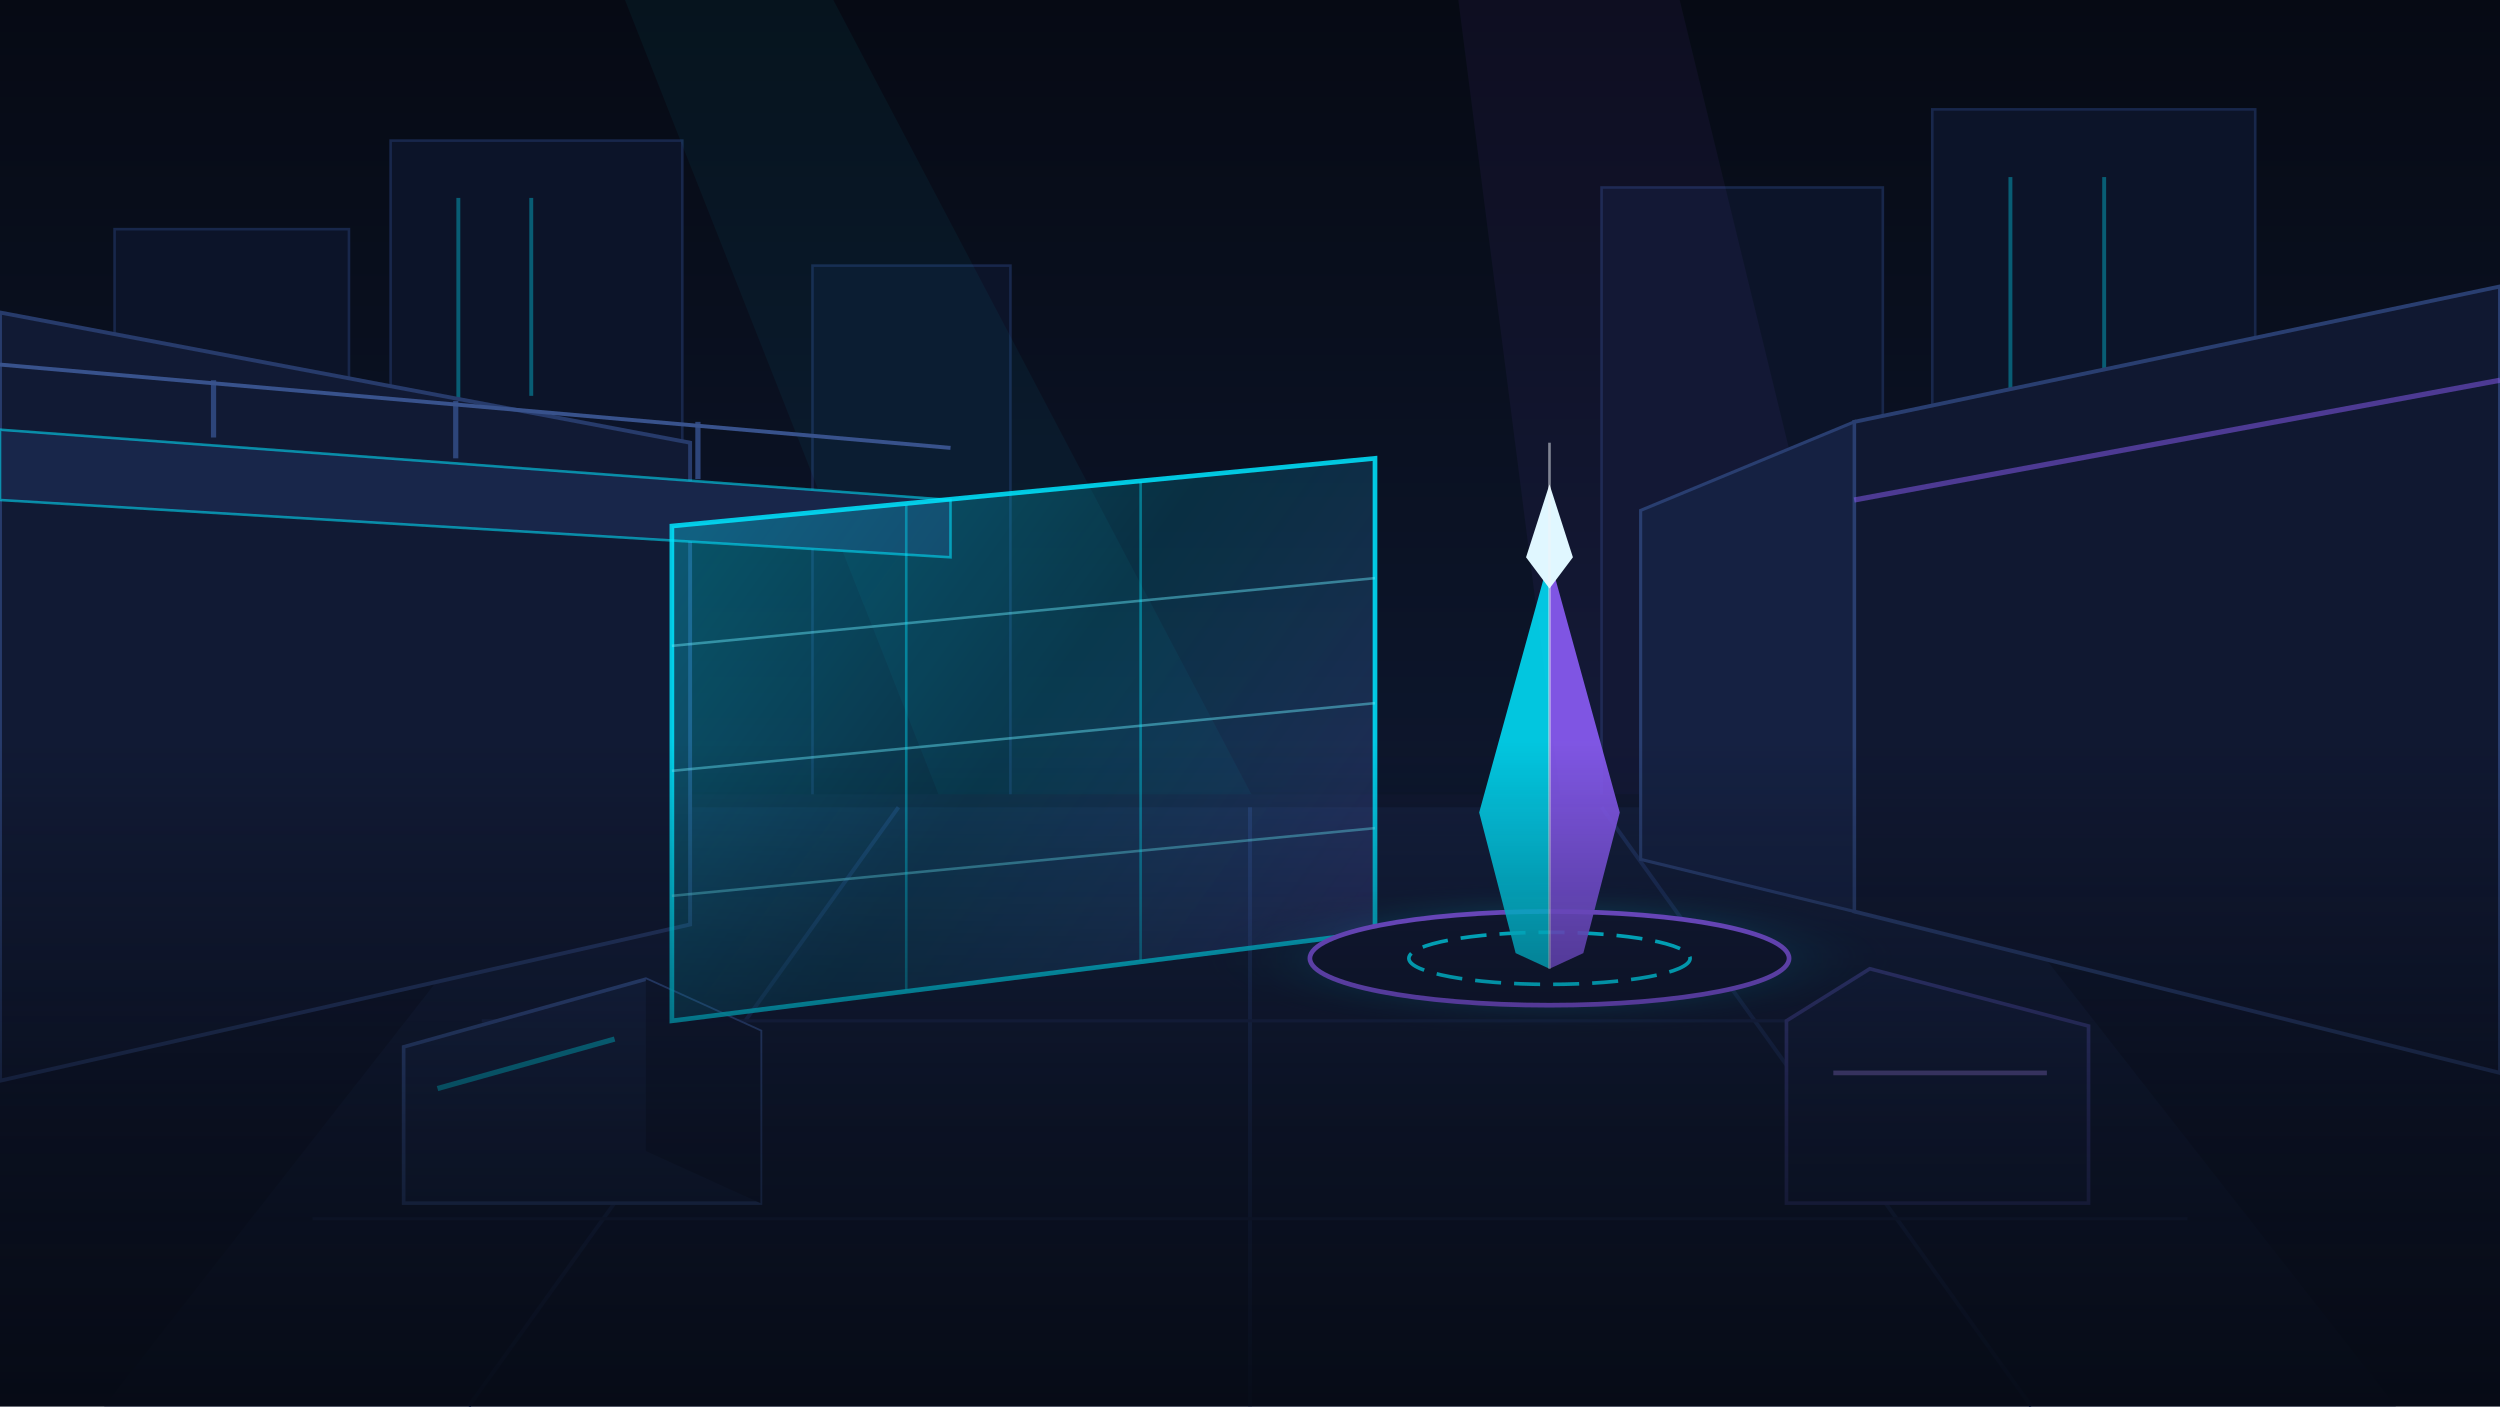
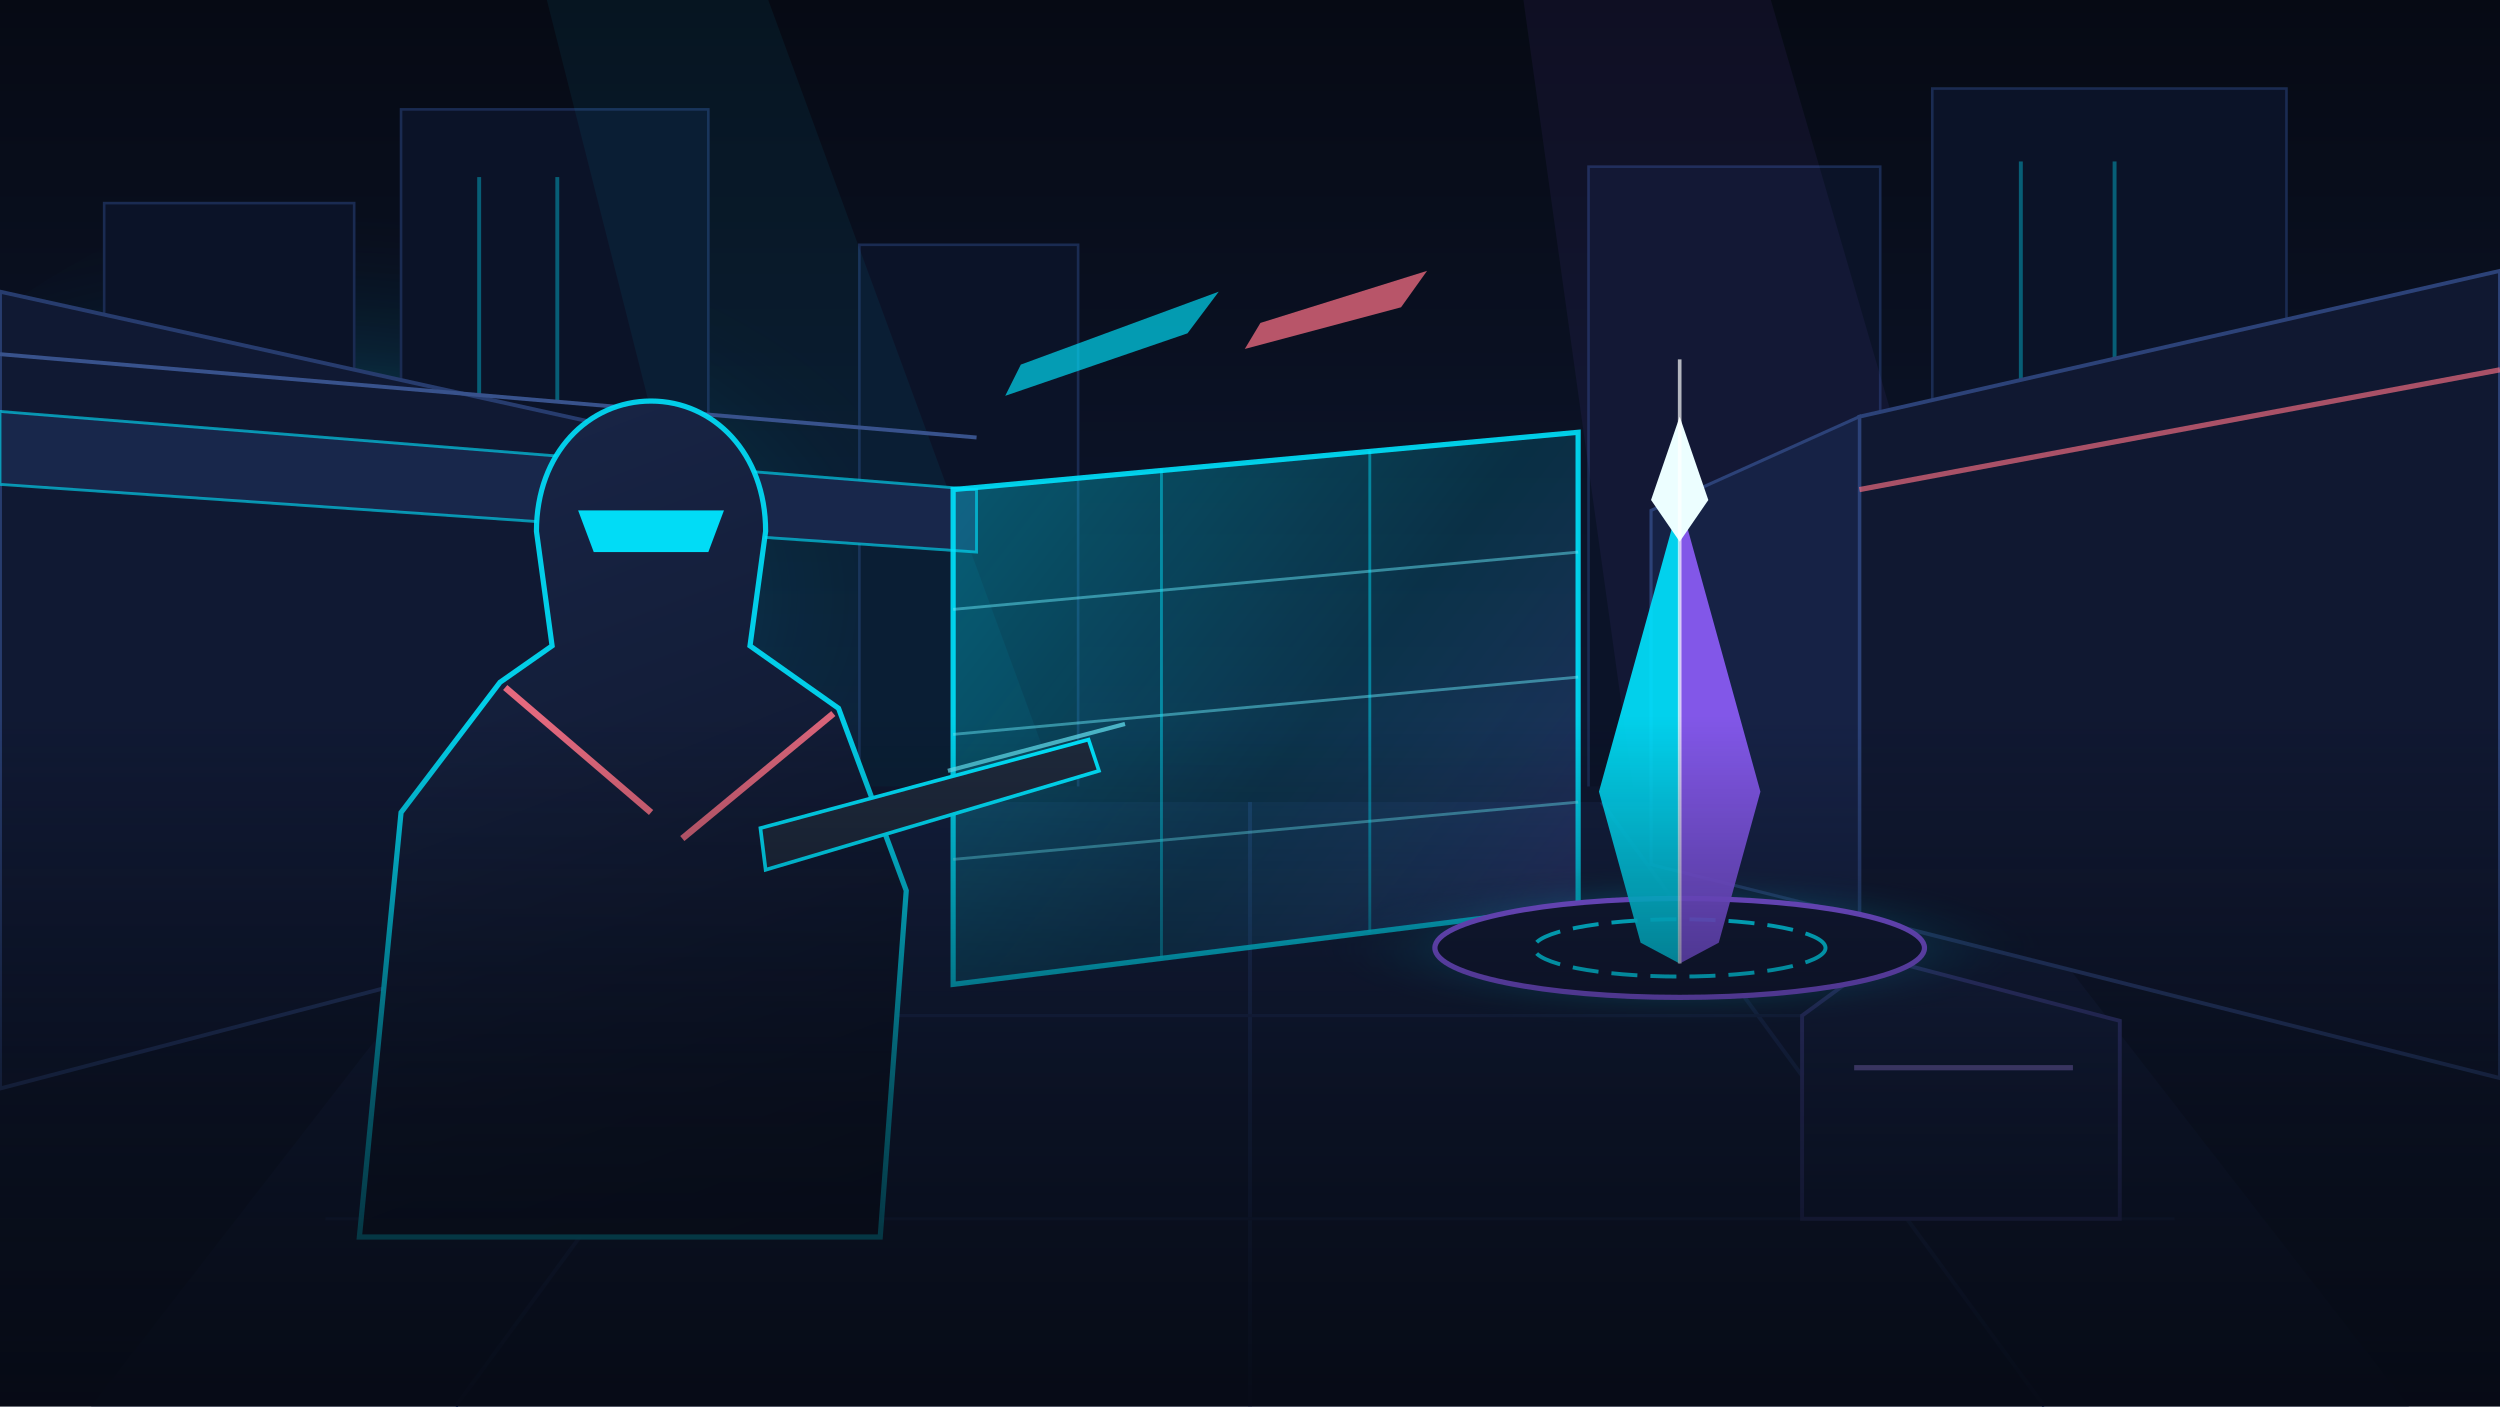
<svg xmlns="http://www.w3.org/2000/svg" viewBox="0 0 960 540" width="960" height="540" fill="none">
  <defs>
    <linearGradient id="val-sky" x1="480" y1="0" x2="480" y2="540" gradientUnits="userSpaceOnUse">
      <stop offset="0%" stop-color="#060A14" />
-       <stop offset="55%" stop-color="#0D162C" />
+       <stop offset="52%" stop-color="#0E1730" />
      <stop offset="100%" stop-color="#080D1B" />
    </linearGradient>
-     <linearGradient id="val-holo" x1="250" y1="170" x2="540" y2="380" gradientUnits="userSpaceOnUse">
-       <stop offset="0%" stop-color="#00E5FF" stop-opacity="0.34" />
-       <stop offset="50%" stop-color="#00E5FF" stop-opacity="0.14" />
-       <stop offset="100%" stop-color="#8B5CF6" stop-opacity="0.22" />
-     </linearGradient>
-     <radialGradient id="val-spike-glow" cx="50%" cy="50%" r="50%">
-       <stop offset="0%" stop-color="#8B5CF6" stop-opacity="0.45" />
-       <stop offset="55%" stop-color="#00E5FF" stop-opacity="0.16" />
+     <radialGradient id="val-coral-flare" cx="28%" cy="46%" r="38%">
+       <stop offset="0%" stop-color="#FB7185" stop-opacity="0.28" />
+       <stop offset="48%" stop-color="#00E5FF" stop-opacity="0.16" />
      <stop offset="100%" stop-color="#080D1B" stop-opacity="0" />
    </radialGradient>
-     <linearGradient id="val-scrim" x1="480" y1="285" x2="480" y2="540" gradientUnits="userSpaceOnUse">
+     <radialGradient id="val-spike-glow" cx="50%" cy="50%" r="50%">
+       <stop offset="0%" stop-color="#8B5CF6" stop-opacity="0.5" />
+       <stop offset="52%" stop-color="#00E5FF" stop-opacity="0.22" />
+       <stop offset="100%" stop-color="#080D1B" stop-opacity="0" />
+     </radialGradient>
+     <linearGradient id="val-holo" x1="360" y1="168" x2="620" y2="370" gradientUnits="userSpaceOnUse">
+       <stop offset="0%" stop-color="#00E5FF" stop-opacity="0.34" />
+       <stop offset="55%" stop-color="#00E5FF" stop-opacity="0.14" />
+       <stop offset="100%" stop-color="#8B5CF6" stop-opacity="0.24" />
+     </linearGradient>
+     <linearGradient id="val-agent-sil" x1="175" y1="120" x2="310" y2="470" gradientUnits="userSpaceOnUse">
+       <stop offset="0%" stop-color="#1A274A" />
+       <stop offset="100%" stop-color="#0B1224" />
+     </linearGradient>
+     <linearGradient id="val-scrim" x1="480" y1="275" x2="480" y2="540" gradientUnits="userSpaceOnUse">
      <stop offset="0%" stop-color="#060A14" stop-opacity="0" />
-       <stop offset="58%" stop-color="#060A14" stop-opacity="0.62" />
-       <stop offset="100%" stop-color="#060A14" stop-opacity="0.93" />
+       <stop offset="55%" stop-color="#060A14" stop-opacity="0.62" />
+       <stop offset="100%" stop-color="#060A14" stop-opacity="0.95" />
    </linearGradient>
  </defs>
  <rect width="960" height="540" fill="url(#val-sky)" />
-   <g fill="#0C1429" stroke="#18274B" stroke-width="1">
-     <rect x="44" y="88" width="90" height="220" />
-     <rect x="150" y="54" width="112" height="254" />
-     <rect x="312" y="102" width="76" height="206" />
-     <rect x="615" y="72" width="108" height="236" />
-     <rect x="742" y="42" width="124" height="266" />
+   <ellipse cx="265" cy="245" rx="340" ry="200" fill="url(#val-coral-flare)" />
+   <g fill="#0B1328" stroke="#1A2B52" stroke-width="1">
+     <rect x="40" y="78" width="96" height="232" />
+     <rect x="154" y="42" width="118" height="268" />
+     <rect x="330" y="94" width="84" height="216" />
+     <rect x="610" y="64" width="112" height="246" />
+     <rect x="742" y="34" width="136" height="276" />
  </g>
-   <g stroke="#00E5FF" stroke-opacity="0.35" stroke-width="1.5">
-     <line x1="176" y1="76" x2="176" y2="178" />
-     <line x1="204" y1="76" x2="204" y2="152" />
-     <line x1="772" y1="68" x2="772" y2="196" />
-     <line x1="808" y1="68" x2="808" y2="165" />
+   <g stroke="#00E5FF" stroke-opacity="0.36" stroke-width="1.5">
+     <line x1="184" y1="68" x2="184" y2="188" />
+     <line x1="214" y1="68" x2="214" y2="154" />
+     <line x1="776" y1="62" x2="776" y2="196" />
+     <line x1="812" y1="62" x2="812" y2="165" />
  </g>
-   <polygon points="240,0 320,0 520,380 390,380" fill="#00E5FF" fill-opacity="0.045" />
-   <polygon points="560,0 645,0 740,390 610,390" fill="#8B5CF6" fill-opacity="0.06" />
-   <polygon points="0,365 240,305 760,305 960,375 960,540 0,540" fill="#0F172F" />
-   <polygon points="220,310 740,310 920,540 40,540" fill="#131E3B" />
-   <path d="M180,540 L345,310 M780,540 L615,310 M480,310 L480,540" stroke="#1E305C" stroke-width="1.5" />
-   <path d="M120,468 L840,468 M185,392 L775,392" stroke="#1B2A52" stroke-width="1.2" />
-   <polygon points="0,120 265,170 265,355 0,415" fill="#111A34" stroke="#273B6B" stroke-width="1.5" />
-   <polygon points="0,165 365,192 365,214 0,192" fill="#18264A" stroke="#00E5FF" stroke-width="1" stroke-opacity="0.55" />
-   <line x1="82" y1="168" x2="82" y2="146" stroke="#2D457A" stroke-width="2" />
-   <line x1="175" y1="176" x2="175" y2="154" stroke="#2D457A" stroke-width="2" />
-   <line x1="268" y1="184" x2="268" y2="162" stroke="#2D457A" stroke-width="2" />
-   <line x1="0" y1="140" x2="365" y2="172" stroke="#38528C" stroke-width="1.5" />
-   <polygon points="960,110 712,162 712,350 960,412" fill="#101831" stroke="#293E70" stroke-width="1.5" />
-   <polygon points="712,162 630,196 630,330 712,350" fill="#152142" stroke="#293E70" stroke-width="1.2" />
-   <line x1="712" y1="192" x2="960" y2="146" stroke="#8B5CF6" stroke-width="2" stroke-opacity="0.5" />
+   <polygon points="210,0 295,0 440,395 310,395" fill="#00E5FF" fill-opacity="0.055" />
+   <polygon points="585,0 680,0 795,395 640,395" fill="#8B5CF6" fill-opacity="0.065" />
+   <polygon points="0,362 230,302 770,302 960,374 960,540 0,540" fill="#0E172E" />
+   <polygon points="215,308 745,308 925,540 35,540" fill="#131E3C" />
+   <path d="M175,540 L345,308 M785,540 L615,308 M480,308 L480,540" stroke="#1E305C" stroke-width="1.5" />
+   <path d="M125,468 L835,468 M192,390 L768,390" stroke="#1B2A52" stroke-width="1.2" />
+   <polygon points="0,112 245,166 245,354 0,418" fill="#101933" stroke="#273C6E" stroke-width="1.5" />
+   <polygon points="0,158 375,188 375,212 0,186" fill="#18274B" stroke="#00E5FF" stroke-width="1.1" stroke-opacity="0.6" />
+   <line x1="0" y1="136" x2="375" y2="168" stroke="#38528C" stroke-width="1.5" />
+   <polygon points="960,104 714,160 714,352 960,414" fill="#101831" stroke="#2C4278" stroke-width="1.5" />
+   <polygon points="714,160 634,196 634,332 714,352" fill="#162245" stroke="#2C4278" stroke-width="1.2" />
+   <line x1="714" y1="188" x2="960" y2="142" stroke="#FB7185" stroke-width="2" stroke-opacity="0.65" />
  <g>
-     <polygon points="155,402 248,376 292,396 292,462 155,462" fill="#182649" stroke="#35518F" stroke-width="1.4" />
-     <polygon points="248,376 292,396 292,462 248,442" fill="#121C38" />
-     <line x1="168" y1="418" x2="236" y2="399" stroke="#00E5FF" stroke-width="2" stroke-opacity="0.65" />
-     <polygon points="718,372 802,394 802,462 686,462 686,392" fill="#162244" stroke="#3B3F87" stroke-width="1.4" />
-     <line x1="704" y1="412" x2="786" y2="412" stroke="#A78BFA" stroke-width="1.8" stroke-opacity="0.6" />
+     <polygon points="366,188 606,166 606,348 366,378" fill="url(#val-holo)" stroke="#00E5FF" stroke-width="2" stroke-opacity="0.88" />
+     <line x1="366" y1="234" x2="606" y2="212" stroke="#67E8F9" stroke-width="1.1" stroke-opacity="0.48" />
+     <line x1="366" y1="282" x2="606" y2="260" stroke="#67E8F9" stroke-width="1.1" stroke-opacity="0.48" />
+     <line x1="366" y1="330" x2="606" y2="308" stroke="#67E8F9" stroke-width="1.1" stroke-opacity="0.48" />
+     <line x1="446" y1="180" x2="446" y2="368" stroke="#00E5FF" stroke-width="1.1" stroke-opacity="0.45" />
+     <line x1="526" y1="173" x2="526" y2="358" stroke="#00E5FF" stroke-width="1.1" stroke-opacity="0.45" />
  </g>
+   <polygon points="722,368 814,392 814,468 692,468 692,390" fill="#162244" stroke="#3B3F87" stroke-width="1.5" />
+   <line x1="712" y1="410" x2="796" y2="410" stroke="#A78BFA" stroke-width="2" stroke-opacity="0.72" />
+   <ellipse cx="645" cy="364" rx="142" ry="32" fill="url(#val-spike-glow)" />
+   <ellipse cx="645" cy="364" rx="94" ry="19" fill="#121A36" stroke="#8B5CF6" stroke-width="2" />
+   <ellipse cx="645" cy="364" rx="56" ry="11" fill="none" stroke="#00E5FF" stroke-width="1.5" stroke-dasharray="10 5" />
  <g>
-     <polygon points="258,202 528,176 528,358 258,392" fill="url(#val-holo)" stroke="#00E5FF" stroke-width="1.8" stroke-opacity="0.85" />
-     <line x1="258" y1="248" x2="528" y2="222" stroke="#67E8F9" stroke-width="1" stroke-opacity="0.45" />
-     <line x1="258" y1="296" x2="528" y2="270" stroke="#67E8F9" stroke-width="1" stroke-opacity="0.45" />
-     <line x1="258" y1="344" x2="528" y2="318" stroke="#67E8F9" stroke-width="1" stroke-opacity="0.45" />
-     <line x1="348" y1="194" x2="348" y2="380" stroke="#00E5FF" stroke-width="1" stroke-opacity="0.4" />
-     <line x1="438" y1="185" x2="438" y2="369" stroke="#00E5FF" stroke-width="1" stroke-opacity="0.4" />
+     <polygon points="645,192 614,304 630,362 645,370" fill="#00E5FF" fill-opacity="0.9" />
+     <polygon points="645,192 676,304 660,362 645,370" fill="#8B5CF6" fill-opacity="0.92" />
+     <polygon points="645,160 634,192 645,208 656,192" fill="#ECFEFF" />
+     <line x1="645" y1="138" x2="645" y2="370" stroke="#FFFFFF" stroke-width="1.4" stroke-opacity="0.68" />
  </g>
-   <ellipse cx="595" cy="368" rx="135" ry="30" fill="url(#val-spike-glow)" />
-   <ellipse cx="595" cy="368" rx="92" ry="18" fill="#121A36" stroke="#8B5CF6" stroke-width="1.8" />
-   <ellipse cx="595" cy="368" rx="54" ry="10" fill="none" stroke="#00E5FF" stroke-width="1.4" stroke-dasharray="10 5" />
+   <polygon points="392,140 468,112 456,128 386,152" fill="#00E5FF" fill-opacity="0.65" />
+   <polygon points="484,124 548,104 538,118 478,134" fill="#FB7185" fill-opacity="0.72" />
  <g>
-     <polygon points="595,214 568,312 582,366 595,372" fill="#00E5FF" fill-opacity="0.85" />
-     <polygon points="595,214 622,312 608,366 595,372" fill="#8B5CF6" fill-opacity="0.9" />
-     <polygon points="595,186 586,214 595,226 604,214" fill="#E0F7FF" />
-     <line x1="595" y1="170" x2="595" y2="372" stroke="#F1F5F9" stroke-width="1" stroke-opacity="0.5" />
+     <path d="M138,475 L154,312 L192,262 L212,248 L206,204 C206,174 226,154 250,154 C274,154 294,174 294,204 L288,248 L322,272 L348,342 L338,475 Z" fill="url(#val-agent-sil)" stroke="#00E5FF" stroke-width="2" stroke-opacity="0.88" />
+     <polygon points="222,196 278,196 272,212 228,212" fill="#00E5FF" fill-opacity="0.95" />
+     <line x1="194" y1="264" x2="250" y2="312" stroke="#FB7185" stroke-width="2.5" stroke-opacity="0.9" />
+     <line x1="320" y1="274" x2="262" y2="322" stroke="#FB7185" stroke-width="2.5" stroke-opacity="0.85" />
+     <polygon points="292,318 418,284 422,296 294,334" fill="#1E293B" stroke="#00E5FF" stroke-width="1.4" />
+     <line x1="364" y1="296" x2="432" y2="278" stroke="#67E8F9" stroke-width="1.6" stroke-opacity="0.7" />
  </g>
-   <rect x="0" y="285" width="960" height="255" fill="url(#val-scrim)" />
+   <rect x="0" y="275" width="960" height="265" fill="url(#val-scrim)" />
</svg>
